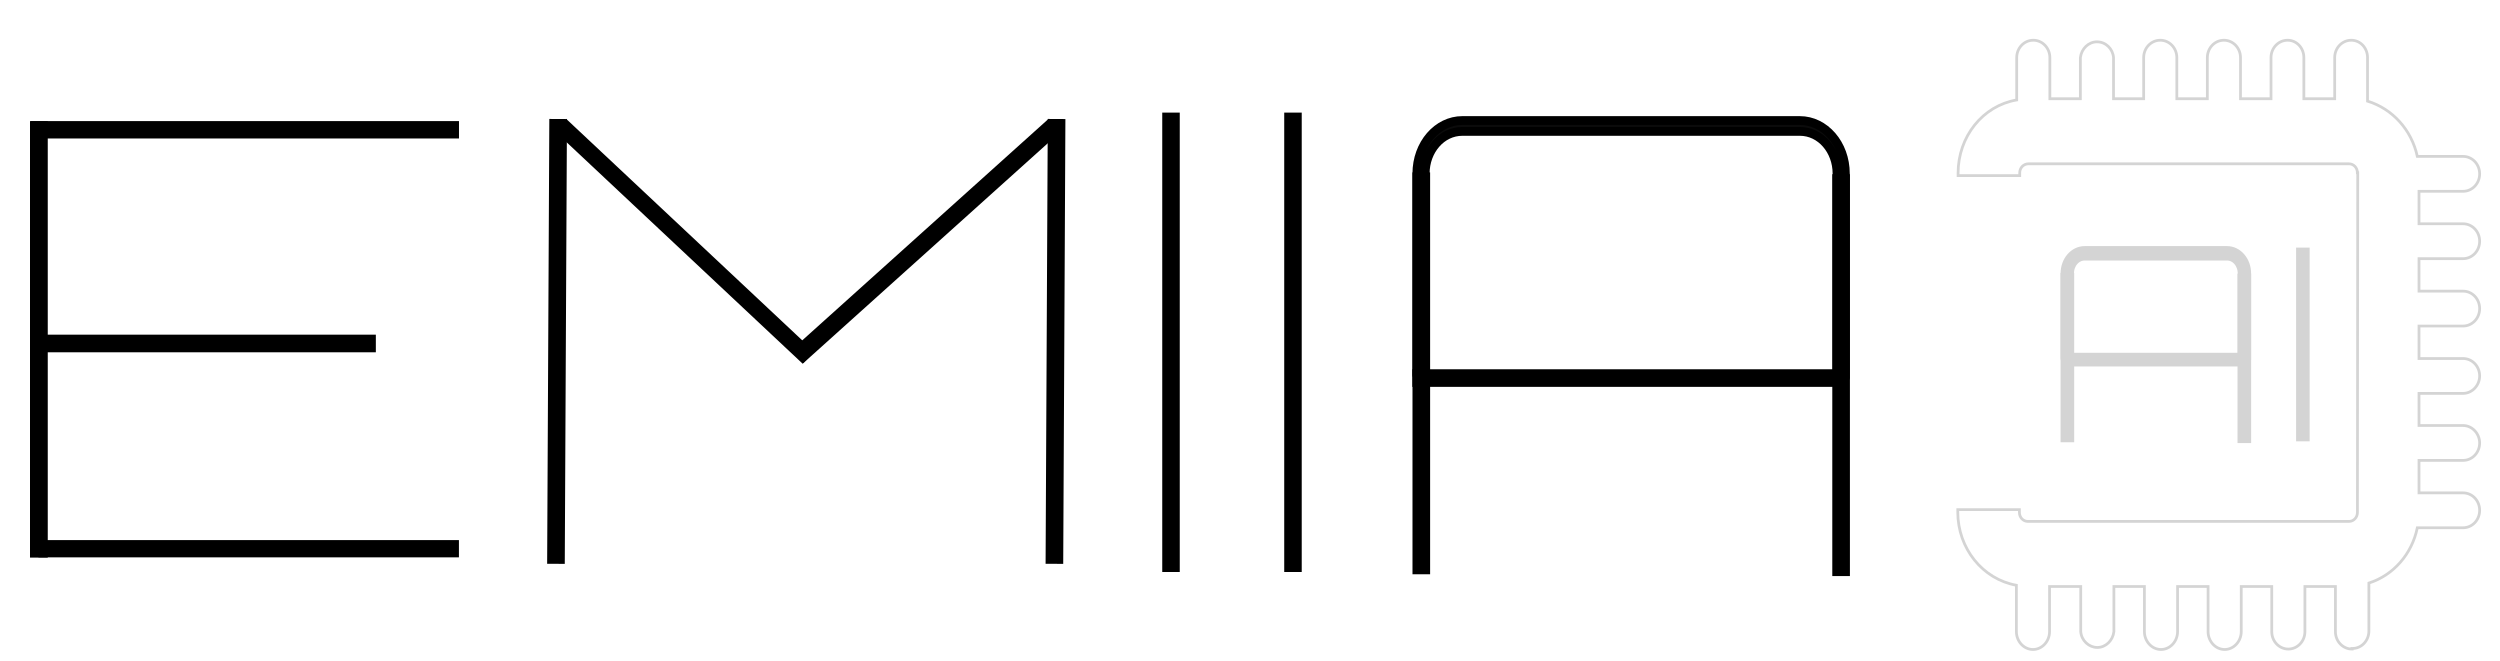
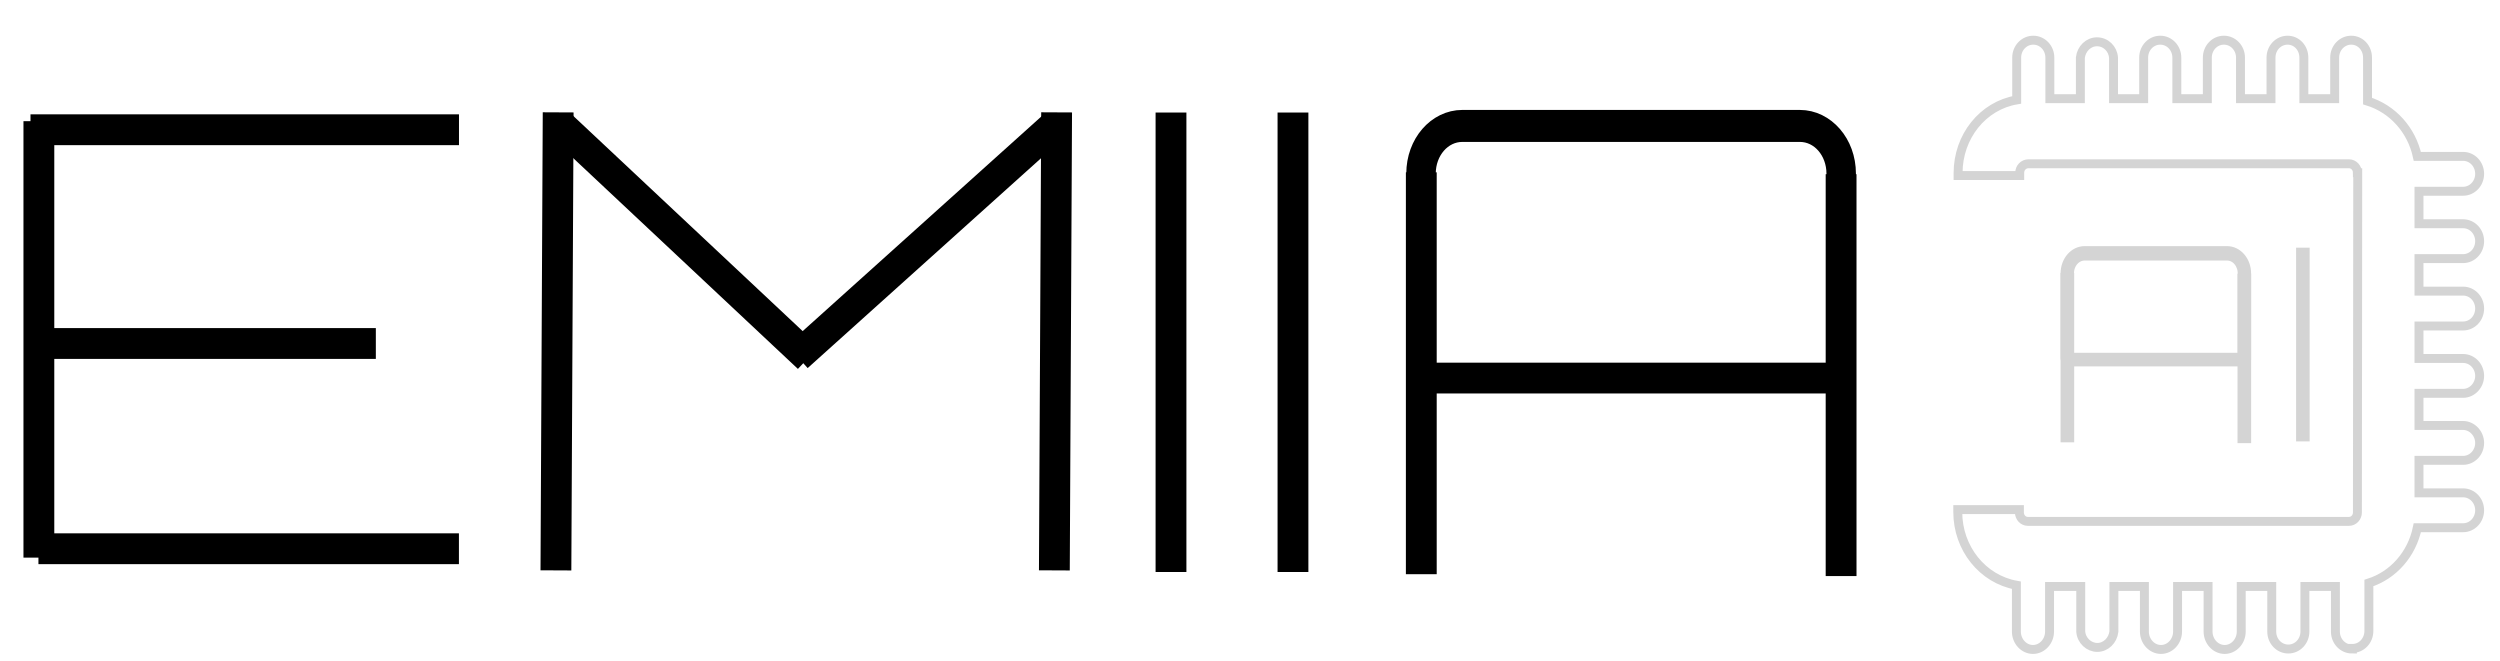
<svg xmlns="http://www.w3.org/2000/svg" width="153.301" height="40.522" viewBox="0 0 40.561 10.721" version="1.1" id="svg5116">
  <defs id="defs5110" />
  <g id="layer1" transform="translate(-26.3013,-119.7332)">
-     <g id="g1581" transform="translate(0.4870589,-0.1623529)">
-       <path id="path11581-8-7-2-8-1-9" d="m 34.835,128.9 0.034,-6.931" style="fill:none;fill-opacity:1;fill-rule:evenodd;stroke:#000000;stroke-width:0.286;stroke-linecap:square;stroke-linejoin:miter;stroke-miterlimit:4;stroke-dasharray:none;stroke-opacity:1" />
-       <path style="fill:none;fill-opacity:1;fill-rule:evenodd;stroke:#000000;stroke-width:0.286;stroke-linecap:square;stroke-linejoin:miter;stroke-miterlimit:4;stroke-dasharray:none;stroke-opacity:1" d="m 42.922,128.9 0.034,-6.931" id="use11583-4-2-1-5-9-1" />
-       <path id="path11587-6-1-2-4-4-3" d="m 34.907,121.923 4.024,3.775" style="fill:none;fill-opacity:1;fill-rule:evenodd;stroke:#000000;stroke-width:0.272;stroke-linecap:butt;stroke-linejoin:bevel;stroke-miterlimit:4;stroke-dasharray:none;stroke-opacity:1" />
-       <path id="path11589-7-7-6-9-4-1" d="m 42.922,121.93 -4.171,3.751" style="fill:none;fill-opacity:1;fill-rule:evenodd;stroke:#000000;stroke-width:0.286;stroke-linecap:butt;stroke-linejoin:miter;stroke-miterlimit:4;stroke-dasharray:none;stroke-opacity:1" />
-       <path id="path11573-0" d="m 26.445,121.861 v 7.081" style="fill:none;fill-opacity:1;fill-rule:evenodd;stroke:#000000;stroke-width:0.288;stroke-linecap:butt;stroke-linejoin:miter;stroke-miterlimit:4;stroke-dasharray:none;stroke-opacity:1" />
-       <path id="path11579-7" d="m 26.428,125.468 h 5.484" style="fill:none;fill-opacity:1;fill-rule:evenodd;stroke:#000000;stroke-width:0.286;stroke-linecap:butt;stroke-linejoin:miter;stroke-miterlimit:4;stroke-dasharray:none;stroke-opacity:1" />
-       <path id="path11579-7-0" d="m 26.309,122.001 h 6.952" style="fill:none;fill-opacity:1;fill-rule:evenodd;stroke:#000000;stroke-width:0.282;stroke-linecap:butt;stroke-linejoin:miter;stroke-miterlimit:4;stroke-dasharray:none;stroke-opacity:1" />
-       <path id="path11579-7-0-1" d="m 26.438,128.798 h 6.822" style="fill:none;fill-opacity:1;fill-rule:evenodd;stroke:#000000;stroke-width:0.28;stroke-linecap:butt;stroke-linejoin:miter;stroke-miterlimit:4;stroke-dasharray:none;stroke-opacity:1" />
-       <path id="path11638-0" d="m 48.729,126.029 h 7.083" style="fill:#0b0b0b;fill-opacity:1;fill-rule:evenodd;stroke:#000000;stroke-width:0.286;stroke-linecap:butt;stroke-linejoin:round;stroke-miterlimit:4;stroke-dasharray:none;stroke-opacity:1" />
-       <path d="m 49.54,121.851 c -0.403,0 -0.738,0.379 -0.738,0.861 v 3.268 h 0.135 v -3.268 c 0,-0.375 0.264,-0.685 0.603,-0.685 h 5.476 c 0.34,0 0.603,0.31 0.603,0.685 v 3.316 c 0.002,1.1e-4 0.004,2e-5 0.006,1.1e-4 0.043,0.002 0.086,-0.004 0.129,-0.007 v -3.309 c 0,-0.482 -0.335,-0.861 -0.738,-0.861 z" style="color:#000000;font-style:normal;font-variant:normal;font-weight:normal;font-stretch:normal;font-size:medium;line-height:normal;font-family:sans-serif;font-variant-ligatures:normal;font-variant-position:normal;font-variant-caps:normal;font-variant-numeric:normal;font-variant-alternates:normal;font-feature-settings:normal;text-indent:0;text-align:start;text-decoration:none;text-decoration-line:none;text-decoration-style:solid;text-decoration-color:#000000;letter-spacing:normal;word-spacing:normal;text-transform:none;writing-mode:lr-tb;direction:ltr;text-orientation:mixed;dominant-baseline:auto;baseline-shift:baseline;text-anchor:start;white-space:normal;shape-padding:0;clip-rule:nonzero;display:inline;overflow:visible;visibility:visible;opacity:1;isolation:auto;mix-blend-mode:normal;color-interpolation:sRGB;color-interpolation-filters:linearRGB;solid-color:#000000;solid-opacity:1;vector-effect:none;fill:#0b0b0b;fill-opacity:1;fill-rule:evenodd;stroke:#000000;stroke-width:0.143;stroke-linecap:round;stroke-linejoin:round;stroke-miterlimit:4;stroke-dasharray:none;stroke-dashoffset:8.693;stroke-opacity:1;paint-order:markers fill stroke;color-rendering:auto;image-rendering:auto;shape-rendering:auto;text-rendering:auto;enable-background:accumulate" id="rect2320-3" />
-       <path id="path2821" d="m 48.874,122.692 c 0,6.52 0,6.52 0,6.52" style="fill:#0b0b0b;fill-opacity:1;stroke:#000000;stroke-width:0.286;stroke-linecap:butt;stroke-linejoin:miter;stroke-miterlimit:4;stroke-dasharray:none;stroke-opacity:1" />
-       <path id="path2821-7" d="m 55.685,122.722 c 0,6.52 0,6.52 0,6.52" style="fill:#0b0b0b;fill-opacity:1;stroke:#000000;stroke-width:0.286;stroke-linecap:butt;stroke-linejoin:miter;stroke-miterlimit:4;stroke-dasharray:none;stroke-opacity:1" />
-       <path style="fill:none;stroke:#d4d4d4;stroke-width:0.045;stroke-linecap:butt;stroke-linejoin:miter;stroke-miterlimit:4;stroke-dasharray:none;stroke-opacity:1" d="m 63.974,130.426 c -0.148,0 -0.269,-0.125 -0.269,-0.283 v -0.732 h -0.495 v 0.732 c 0,0.158 -0.121,0.283 -0.269,0.283 -0.148,0 -0.269,-0.125 -0.269,-0.283 v -0.732 h -0.495 v 0.732 c 0,0.158 -0.121,0.29 -0.269,0.29 -0.148,0 -0.269,-0.132 -0.269,-0.29 v -0.732 h -0.495 v 0.732 c 0,0.158 -0.121,0.29 -0.269,0.29 -0.148,0 -0.269,-0.132 -0.269,-0.29 v -0.732 h -0.495 v 0.732 c -0.017,0.145 -0.132,0.257 -0.269,0.257 -0.137,0 -0.258,-0.112 -0.269,-0.257 v -0.732 h -0.506 v 0.732 c 0,0.158 -0.121,0.29 -0.269,0.29 -0.148,0 -0.269,-0.132 -0.269,-0.29 v -0.752 c -0.55,-0.099 -0.951,-0.6 -0.951,-1.187 0,0 0,0 0,0 v -0.04 h 1 v 0.046 c 0,0.079 0.06,0.145 0.137,0.145 h 5.205 c 0.005,0 0.005,0 0.005,0 0.077,0 0.137,-0.066 0.137,-0.145 0,0 0,0 0,0 l 0.005,-5.512 c -0.005,0 -0.005,0 -0.005,0 0,-0.079 -0.06,-0.145 -0.137,-0.145 0,0 0,0 -0.005,0 h -5.194 c -0.082,0 -0.143,0.066 -0.143,0.145 v 0.046 h -1 v -0.04 c 0,0 0,0 0,0 0,-0.593 0.401,-1.094 0.951,-1.187 v -0.686 c 0,-0.158 0.121,-0.283 0.269,-0.283 0.148,0 0.269,0.125 0.269,0.283 v 0.666 h 0.495 v -0.666 c 0.017,-0.145 0.132,-0.257 0.269,-0.257 0.143,0 0.258,0.112 0.269,0.257 v 0.666 h 0.489 v -0.666 c 0,-0.158 0.121,-0.283 0.269,-0.283 0.148,0 0.269,0.125 0.269,0.283 v 0.666 h 0.495 v -0.666 c 0,-0.158 0.121,-0.283 0.269,-0.283 0.148,0 0.269,0.125 0.269,0.283 v 0.666 h 0.495 v -0.666 c 0,-0.158 0.121,-0.283 0.269,-0.283 0.148,0 0.264,0.125 0.264,0.283 v 0.666 h 0.5 v -0.666 c 0,-0.158 0.121,-0.283 0.269,-0.283 0.148,0 0.264,0.125 0.264,0.283 v 0.705 c 0.407,0.125 0.715,0.468 0.808,0.897 h 0.742 c 0.148,0 0.269,0.125 0.269,0.283 0,0.158 -0.121,0.283 -0.269,0.283 h -0.715 v 0.527 h 0.715 c 0.148,0 0.269,0.125 0.269,0.283 0,0.158 -0.121,0.283 -0.269,0.283 h -0.715 v 0.527 h 0.715 c 0.148,0 0.269,0.125 0.269,0.283 0,0.158 -0.121,0.283 -0.269,0.283 h -0.715 v 0.527 h 0.715 c 0.148,0 0.269,0.125 0.269,0.283 0,0.152 -0.121,0.283 -0.269,0.283 h -0.715 v 0.521 h 0.715 c 0.148,0 0.269,0.132 0.269,0.283 0,0.158 -0.121,0.283 -0.269,0.283 h -0.715 v 0.527 h 0.715 c 0.148,0 0.269,0.125 0.269,0.283 0,0.158 -0.121,0.283 -0.269,0.283 h -0.742 c -0.088,0.429 -0.39,0.771 -0.786,0.897 v 0.778 c 0,0 0,0 0,0 0,0.158 -0.121,0.283 -0.264,0.283 -0.005,0 -0.011,0 -0.011,0 z" id="path849-9" />
-       <path id="path2821-3" d="m 46.792,121.722 c 0,7.454 0,7.454 0,7.454" style="fill:#0b0b0b;fill-opacity:1;stroke:#000000;stroke-width:0.284;stroke-linecap:butt;stroke-linejoin:miter;stroke-miterlimit:4;stroke-dasharray:none;stroke-opacity:1" />
-       <path id="path2821-3-4" d="m 44.813,121.722 c 0,7.454 0,7.454 0,7.454" style="fill:#0b0b0b;fill-opacity:1;stroke:#000000;stroke-width:0.284;stroke-linecap:butt;stroke-linejoin:miter;stroke-miterlimit:4;stroke-dasharray:none;stroke-opacity:1" />
-       <path id="path11638-0-7" d="m 59.295,125.73 h 2.986" style="fill:#0b0b0b;fill-opacity:1;fill-rule:evenodd;stroke:#d4d4d4;stroke-width:0.221;stroke-linecap:butt;stroke-linejoin:round;stroke-miterlimit:4;stroke-dasharray:none;stroke-opacity:1" />
-       <path d="m 59.637,123.968 c -0.17,0 -0.311,0.16 -0.311,0.363 v 1.378 h 0.057 v -1.378 c 0,-0.158 0.111,-0.289 0.254,-0.289 h 2.309 c 0.143,0 0.254,0.131 0.254,0.289 v 1.398 c 7.12e-4,4e-5 0.002,1e-5 0.003,4e-5 0.018,7.2e-4 0.036,-0.002 0.054,-0.003 v -1.395 c 0,-0.203 -0.141,-0.363 -0.311,-0.363 z" style="color:#000000;font-style:normal;font-variant:normal;font-weight:normal;font-stretch:normal;font-size:medium;line-height:normal;font-family:sans-serif;font-variant-ligatures:normal;font-variant-position:normal;font-variant-caps:normal;font-variant-numeric:normal;font-variant-alternates:normal;font-feature-settings:normal;text-indent:0;text-align:start;text-decoration:none;text-decoration-line:none;text-decoration-style:solid;text-decoration-color:#000000;letter-spacing:normal;word-spacing:normal;text-transform:none;writing-mode:lr-tb;direction:ltr;text-orientation:mixed;dominant-baseline:auto;baseline-shift:baseline;text-anchor:start;white-space:normal;shape-padding:0;clip-rule:nonzero;display:inline;overflow:visible;visibility:visible;opacity:1;isolation:auto;mix-blend-mode:normal;color-interpolation:sRGB;color-interpolation-filters:linearRGB;solid-color:#000000;solid-opacity:1;vector-effect:none;fill:#0b0b0b;fill-opacity:1;fill-rule:evenodd;stroke:#d4d4d4;stroke-width:0.16;stroke-linecap:round;stroke-linejoin:round;stroke-miterlimit:4;stroke-dasharray:none;stroke-dashoffset:8.693;stroke-opacity:1;paint-order:markers fill stroke;color-rendering:auto;image-rendering:auto;shape-rendering:auto;text-rendering:auto;enable-background:accumulate" id="rect2320-3-3" />
-       <path id="path2821-73" d="m 59.356,124.322 c 0,2.749 0,2.749 0,2.749" style="fill:#0b0b0b;fill-opacity:1;stroke:#d4d4d4;stroke-width:0.221;stroke-linecap:butt;stroke-linejoin:miter;stroke-miterlimit:4;stroke-dasharray:none;stroke-opacity:1" />
-       <path id="path2821-7-5" d="m 62.227,124.335 c 0,2.749 0,2.749 0,2.749" style="fill:#0b0b0b;fill-opacity:1;stroke:#d4d4d4;stroke-width:0.221;stroke-linecap:butt;stroke-linejoin:miter;stroke-miterlimit:4;stroke-dasharray:none;stroke-opacity:1" />
-       <path id="path2821-3-8" d="m 63.177,123.913 c 0,3.143 0,3.143 0,3.143" style="fill:#0b0b0b;fill-opacity:1;stroke:#d4d4d4;stroke-width:0.22;stroke-linecap:butt;stroke-linejoin:miter;stroke-miterlimit:4;stroke-dasharray:none;stroke-opacity:1" />
-     </g>
+     <path style="fill:none;fill-opacity:1;fill-rule:evenodd;stroke:#000000;stroke-width:0.5;stroke-linecap:square;stroke-linejoin:miter;stroke-miterlimit:4;stroke-dasharray:none;stroke-opacity:1" d="m 35.322,128.737 0.034,-6.931" id="path11581-8-7-2-8-1-9" />
+     <path id="use11583-4-2-1-5-9-1" d="m 43.409,128.737 0.034,-6.931" style="fill:none;fill-opacity:1;fill-rule:evenodd;stroke:#000000;stroke-width:0.5;stroke-linecap:square;stroke-linejoin:miter;stroke-miterlimit:4;stroke-dasharray:none;stroke-opacity:1" />
+     <path style="fill:none;fill-opacity:1;fill-rule:evenodd;stroke:#000000;stroke-width:0.5;stroke-linecap:butt;stroke-linejoin:bevel;stroke-miterlimit:4;stroke-dasharray:none;stroke-opacity:1" d="m 35.394,121.761 4.024,3.775" id="path11587-6-1-2-4-4-3" />
+     <path style="fill:none;fill-opacity:1;fill-rule:evenodd;stroke:#000000;stroke-width:0.5;stroke-linecap:butt;stroke-linejoin:miter;stroke-miterlimit:4;stroke-dasharray:none;stroke-opacity:1" d="m 43.409,121.768 -4.171,3.751" id="path11589-7-7-6-9-4-1" />
+     <path style="fill:none;fill-opacity:1;fill-rule:evenodd;stroke:#000000;stroke-width:0.5;stroke-linecap:butt;stroke-linejoin:miter;stroke-miterlimit:4;stroke-dasharray:none;stroke-opacity:1" d="m 26.932,121.699 v 7.081" id="path11573-0" />
+     <path style="fill:none;fill-opacity:1;fill-rule:evenodd;stroke:#000000;stroke-width:0.5;stroke-linecap:butt;stroke-linejoin:miter;stroke-miterlimit:4;stroke-dasharray:none;stroke-opacity:1" d="m 26.915,125.306 h 5.484" id="path11579-7" />
+     <path style="fill:none;fill-opacity:1;fill-rule:evenodd;stroke:#000000;stroke-width:0.5;stroke-linecap:butt;stroke-linejoin:miter;stroke-miterlimit:4;stroke-dasharray:none;stroke-opacity:1" d="m 26.796,121.838 h 6.952" id="path11579-7-0" />
+     <path style="fill:none;fill-opacity:1;fill-rule:evenodd;stroke:#000000;stroke-width:0.5;stroke-linecap:butt;stroke-linejoin:miter;stroke-miterlimit:4;stroke-dasharray:none;stroke-opacity:1" d="M 26.925,128.636 H 33.747" id="path11579-7-0-1" />
+     <path style="fill:#0b0b0b;fill-opacity:1;fill-rule:evenodd;stroke:#000000;stroke-width:0.5;stroke-linecap:butt;stroke-linejoin:round;stroke-miterlimit:4;stroke-dasharray:none;stroke-opacity:1" d="M 49.216,125.867 H 56.298" id="path11638-0" />
+     <path id="rect2320-3" style="color:#000000;font-style:normal;font-variant:normal;font-weight:normal;font-stretch:normal;font-size:medium;line-height:normal;font-family:sans-serif;font-variant-ligatures:normal;font-variant-position:normal;font-variant-caps:normal;font-variant-numeric:normal;font-variant-alternates:normal;font-feature-settings:normal;text-indent:0;text-align:start;text-decoration:none;text-decoration-line:none;text-decoration-style:solid;text-decoration-color:#000000;letter-spacing:normal;word-spacing:normal;text-transform:none;writing-mode:lr-tb;direction:ltr;text-orientation:mixed;dominant-baseline:auto;baseline-shift:baseline;text-anchor:start;white-space:normal;shape-padding:0;clip-rule:nonzero;display:inline;overflow:visible;visibility:visible;opacity:1;isolation:auto;mix-blend-mode:normal;color-interpolation:sRGB;color-interpolation-filters:linearRGB;solid-color:#000000;solid-opacity:1;vector-effect:none;fill:#0b0b0b;fill-opacity:1;fill-rule:evenodd;stroke:#000000;stroke-width:0.343;stroke-linecap:round;stroke-linejoin:round;stroke-miterlimit:4;stroke-dasharray:none;stroke-dashoffset:8.693;stroke-opacity:1;paint-order:markers fill stroke;color-rendering:auto;image-rendering:auto;shape-rendering:auto;text-rendering:auto;enable-background:accumulate" d="m 50.027,121.688 c -0.403,0 -0.738,0.379 -0.738,0.861 v 3.268 h 0.135 v -3.268 c 0,-0.375 0.264,-0.685 0.603,-0.685 h 5.476 c 0.34,0 0.603,0.31 0.603,0.685 v 3.316 c 0.002,1.1e-4 0.004,2e-5 0.006,1.1e-4 0.043,0.002 0.086,-0.004 0.129,-0.007 v -3.309 c 0,-0.482 -0.335,-0.861 -0.738,-0.861 z" />
+     <path style="fill:#0b0b0b;fill-opacity:1;stroke:#000000;stroke-width:0.5;stroke-linecap:butt;stroke-linejoin:miter;stroke-miterlimit:4;stroke-dasharray:none;stroke-opacity:1" d="m 49.361,122.529 c 0,6.52 0,6.52 0,6.52" id="path2821" />
+     <path style="fill:#0b0b0b;fill-opacity:1;stroke:#000000;stroke-width:0.5;stroke-linecap:butt;stroke-linejoin:miter;stroke-miterlimit:4;stroke-dasharray:none;stroke-opacity:1" d="m 56.172,122.559 c 0,6.52 0,6.52 0,6.52" id="path2821-7" />
+     <path id="path849-9" d="m 64.461,130.263 c -0.148,0 -0.269,-0.125 -0.269,-0.283 v -0.732 h -0.495 v 0.732 c 0,0.158 -0.121,0.283 -0.269,0.283 -0.148,0 -0.269,-0.125 -0.269,-0.283 v -0.732 h -0.495 v 0.732 c 0,0.158 -0.121,0.29 -0.269,0.29 -0.148,0 -0.269,-0.132 -0.269,-0.29 v -0.732 h -0.495 v 0.732 c 0,0.158 -0.121,0.29 -0.269,0.29 -0.148,0 -0.269,-0.132 -0.269,-0.29 v -0.732 h -0.495 v 0.732 c -0.017,0.145 -0.132,0.257 -0.269,0.257 -0.137,0 -0.258,-0.112 -0.269,-0.257 v -0.732 h -0.506 v 0.732 c 0,0.158 -0.121,0.29 -0.269,0.29 -0.148,0 -0.269,-0.132 -0.269,-0.29 v -0.752 c -0.55,-0.099 -0.951,-0.6 -0.951,-1.187 0,0 0,0 0,0 v -0.04 h 1 v 0.046 c 0,0.079 0.06,0.145 0.137,0.145 h 5.205 c 0.005,0 0.005,0 0.005,0 0.077,0 0.137,-0.066 0.137,-0.145 0,0 0,0 0,0 l 0.005,-5.512 c -0.005,0 -0.005,0 -0.005,0 0,-0.079 -0.06,-0.145 -0.137,-0.145 0,0 0,0 -0.005,0 h -5.194 c -0.082,0 -0.143,0.066 -0.143,0.145 v 0.046 h -1 v -0.04 c 0,0 0,0 0,0 0,-0.593 0.401,-1.094 0.951,-1.187 v -0.686 c 0,-0.158 0.121,-0.283 0.269,-0.283 0.148,0 0.269,0.125 0.269,0.283 v 0.666 h 0.495 v -0.666 c 0.017,-0.145 0.132,-0.257 0.269,-0.257 0.143,0 0.258,0.112 0.269,0.257 v 0.666 h 0.489 v -0.666 c 0,-0.158 0.121,-0.283 0.269,-0.283 0.148,0 0.269,0.125 0.269,0.283 v 0.666 h 0.495 v -0.666 c 0,-0.158 0.121,-0.283 0.269,-0.283 0.148,0 0.269,0.125 0.269,0.283 v 0.666 h 0.495 v -0.666 c 0,-0.158 0.121,-0.283 0.269,-0.283 0.148,0 0.264,0.125 0.264,0.283 v 0.666 h 0.5 v -0.666 c 0,-0.158 0.121,-0.283 0.269,-0.283 0.148,0 0.264,0.125 0.264,0.283 v 0.705 c 0.407,0.125 0.715,0.468 0.808,0.897 h 0.742 c 0.148,0 0.269,0.125 0.269,0.283 0,0.158 -0.121,0.283 -0.269,0.283 h -0.715 v 0.527 h 0.715 c 0.148,0 0.269,0.125 0.269,0.283 0,0.158 -0.121,0.283 -0.269,0.283 h -0.715 v 0.527 h 0.715 c 0.148,0 0.269,0.125 0.269,0.283 0,0.158 -0.121,0.283 -0.269,0.283 h -0.715 v 0.527 h 0.715 c 0.148,0 0.269,0.125 0.269,0.283 0,0.152 -0.121,0.283 -0.269,0.283 h -0.715 v 0.521 h 0.715 c 0.148,0 0.269,0.132 0.269,0.283 0,0.158 -0.121,0.283 -0.269,0.283 h -0.715 v 0.527 h 0.715 c 0.148,0 0.269,0.125 0.269,0.283 0,0.158 -0.121,0.283 -0.269,0.283 h -0.742 c -0.088,0.429 -0.39,0.771 -0.786,0.897 v 0.778 c 0,0 0,0 0,0 0,0.158 -0.121,0.283 -0.264,0.283 -0.005,0 -0.011,0 -0.011,0 z" style="fill:none;stroke:#d4d4d4;stroke-width:0.145;stroke-linecap:butt;stroke-linejoin:miter;stroke-miterlimit:4;stroke-dasharray:none;stroke-opacity:1" />
+     <path style="fill:#0b0b0b;fill-opacity:1;stroke:#000000;stroke-width:0.5;stroke-linecap:butt;stroke-linejoin:miter;stroke-miterlimit:4;stroke-dasharray:none;stroke-opacity:1" d="m 47.279,121.559 c 0,7.454 0,7.454 0,7.454" id="path2821-3" />
+     <path style="fill:#0b0b0b;fill-opacity:1;stroke:#000000;stroke-width:0.5;stroke-linecap:butt;stroke-linejoin:miter;stroke-miterlimit:4;stroke-dasharray:none;stroke-opacity:1" d="m 45.3,121.559 c 0,7.454 0,7.454 0,7.454" id="path2821-3-4" />
+     <path style="fill:#0b0b0b;fill-opacity:1;fill-rule:evenodd;stroke:#d4d4d4;stroke-width:0.221;stroke-linecap:butt;stroke-linejoin:round;stroke-miterlimit:4;stroke-dasharray:none;stroke-opacity:1" d="m 59.782,125.567 h 2.986" id="path11638-0-7" />
+     <path id="rect2320-3-3" style="color:#000000;font-style:normal;font-variant:normal;font-weight:normal;font-stretch:normal;font-size:medium;line-height:normal;font-family:sans-serif;font-variant-ligatures:normal;font-variant-position:normal;font-variant-caps:normal;font-variant-numeric:normal;font-variant-alternates:normal;font-feature-settings:normal;text-indent:0;text-align:start;text-decoration:none;text-decoration-line:none;text-decoration-style:solid;text-decoration-color:#000000;letter-spacing:normal;word-spacing:normal;text-transform:none;writing-mode:lr-tb;direction:ltr;text-orientation:mixed;dominant-baseline:auto;baseline-shift:baseline;text-anchor:start;white-space:normal;shape-padding:0;clip-rule:nonzero;display:inline;overflow:visible;visibility:visible;opacity:1;isolation:auto;mix-blend-mode:normal;color-interpolation:sRGB;color-interpolation-filters:linearRGB;solid-color:#000000;solid-opacity:1;vector-effect:none;fill:#0b0b0b;fill-opacity:1;fill-rule:evenodd;stroke:#d4d4d4;stroke-width:0.16;stroke-linecap:round;stroke-linejoin:round;stroke-miterlimit:4;stroke-dasharray:none;stroke-dashoffset:8.693;stroke-opacity:1;paint-order:markers fill stroke;color-rendering:auto;image-rendering:auto;shape-rendering:auto;text-rendering:auto;enable-background:accumulate" d="m 60.124,123.806 c -0.17,0 -0.311,0.16 -0.311,0.363 v 1.378 h 0.057 v -1.378 c 0,-0.158 0.111,-0.289 0.254,-0.289 h 2.309 c 0.143,0 0.254,0.131 0.254,0.289 v 1.398 c 7.12e-4,4e-5 0.002,10e-6 0.003,4e-5 0.018,7.2e-4 0.036,-0.002 0.054,-0.003 v -1.395 c 0,-0.203 -0.141,-0.363 -0.311,-0.363 z" />
+     <path style="fill:#0b0b0b;fill-opacity:1;stroke:#d4d4d4;stroke-width:0.221;stroke-linecap:butt;stroke-linejoin:miter;stroke-miterlimit:4;stroke-dasharray:none;stroke-opacity:1" d="m 59.843,124.16 c 0,2.749 0,2.749 0,2.749" id="path2821-73" />
+     <path style="fill:#0b0b0b;fill-opacity:1;stroke:#d4d4d4;stroke-width:0.221;stroke-linecap:butt;stroke-linejoin:miter;stroke-miterlimit:4;stroke-dasharray:none;stroke-opacity:1" d="m 62.714,124.173 c 0,2.749 0,2.749 0,2.749" id="path2821-7-5" />
+     <path style="fill:#0b0b0b;fill-opacity:1;stroke:#d4d4d4;stroke-width:0.22;stroke-linecap:butt;stroke-linejoin:miter;stroke-miterlimit:4;stroke-dasharray:none;stroke-opacity:1" d="m 63.664,123.751 c 0,3.143 0,3.143 0,3.143" id="path2821-3-8" />
  </g>
</svg>
